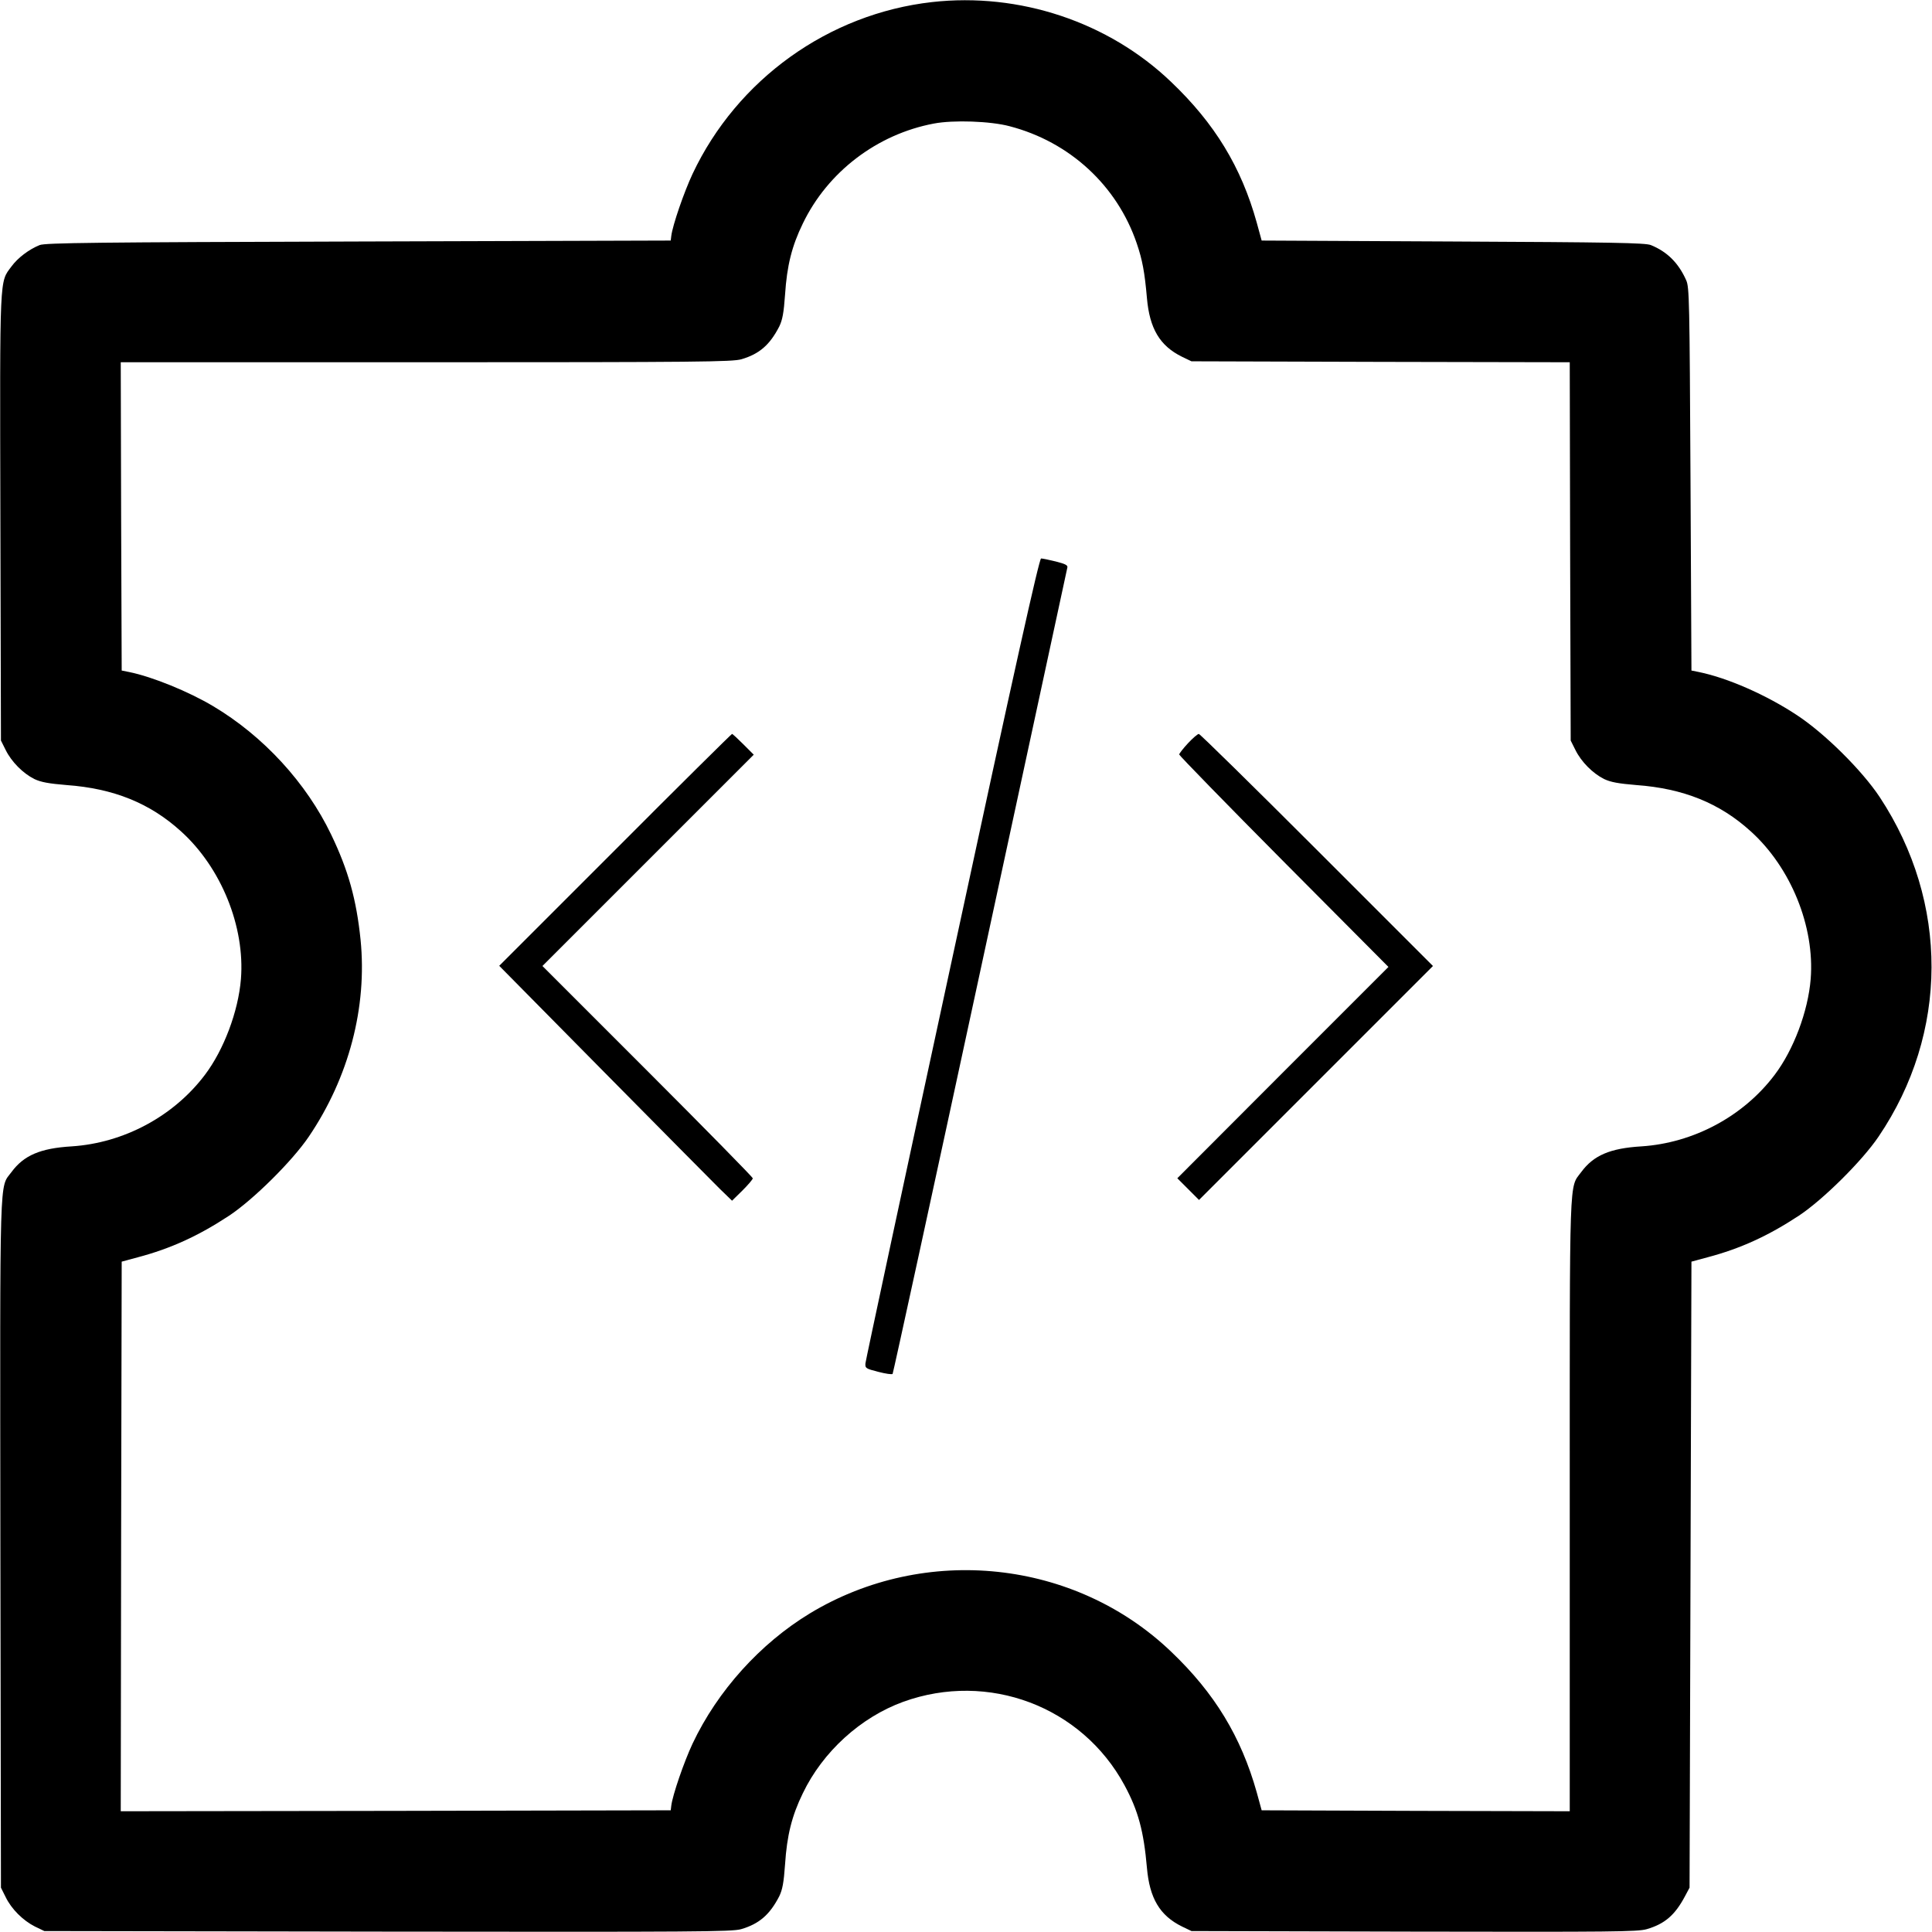
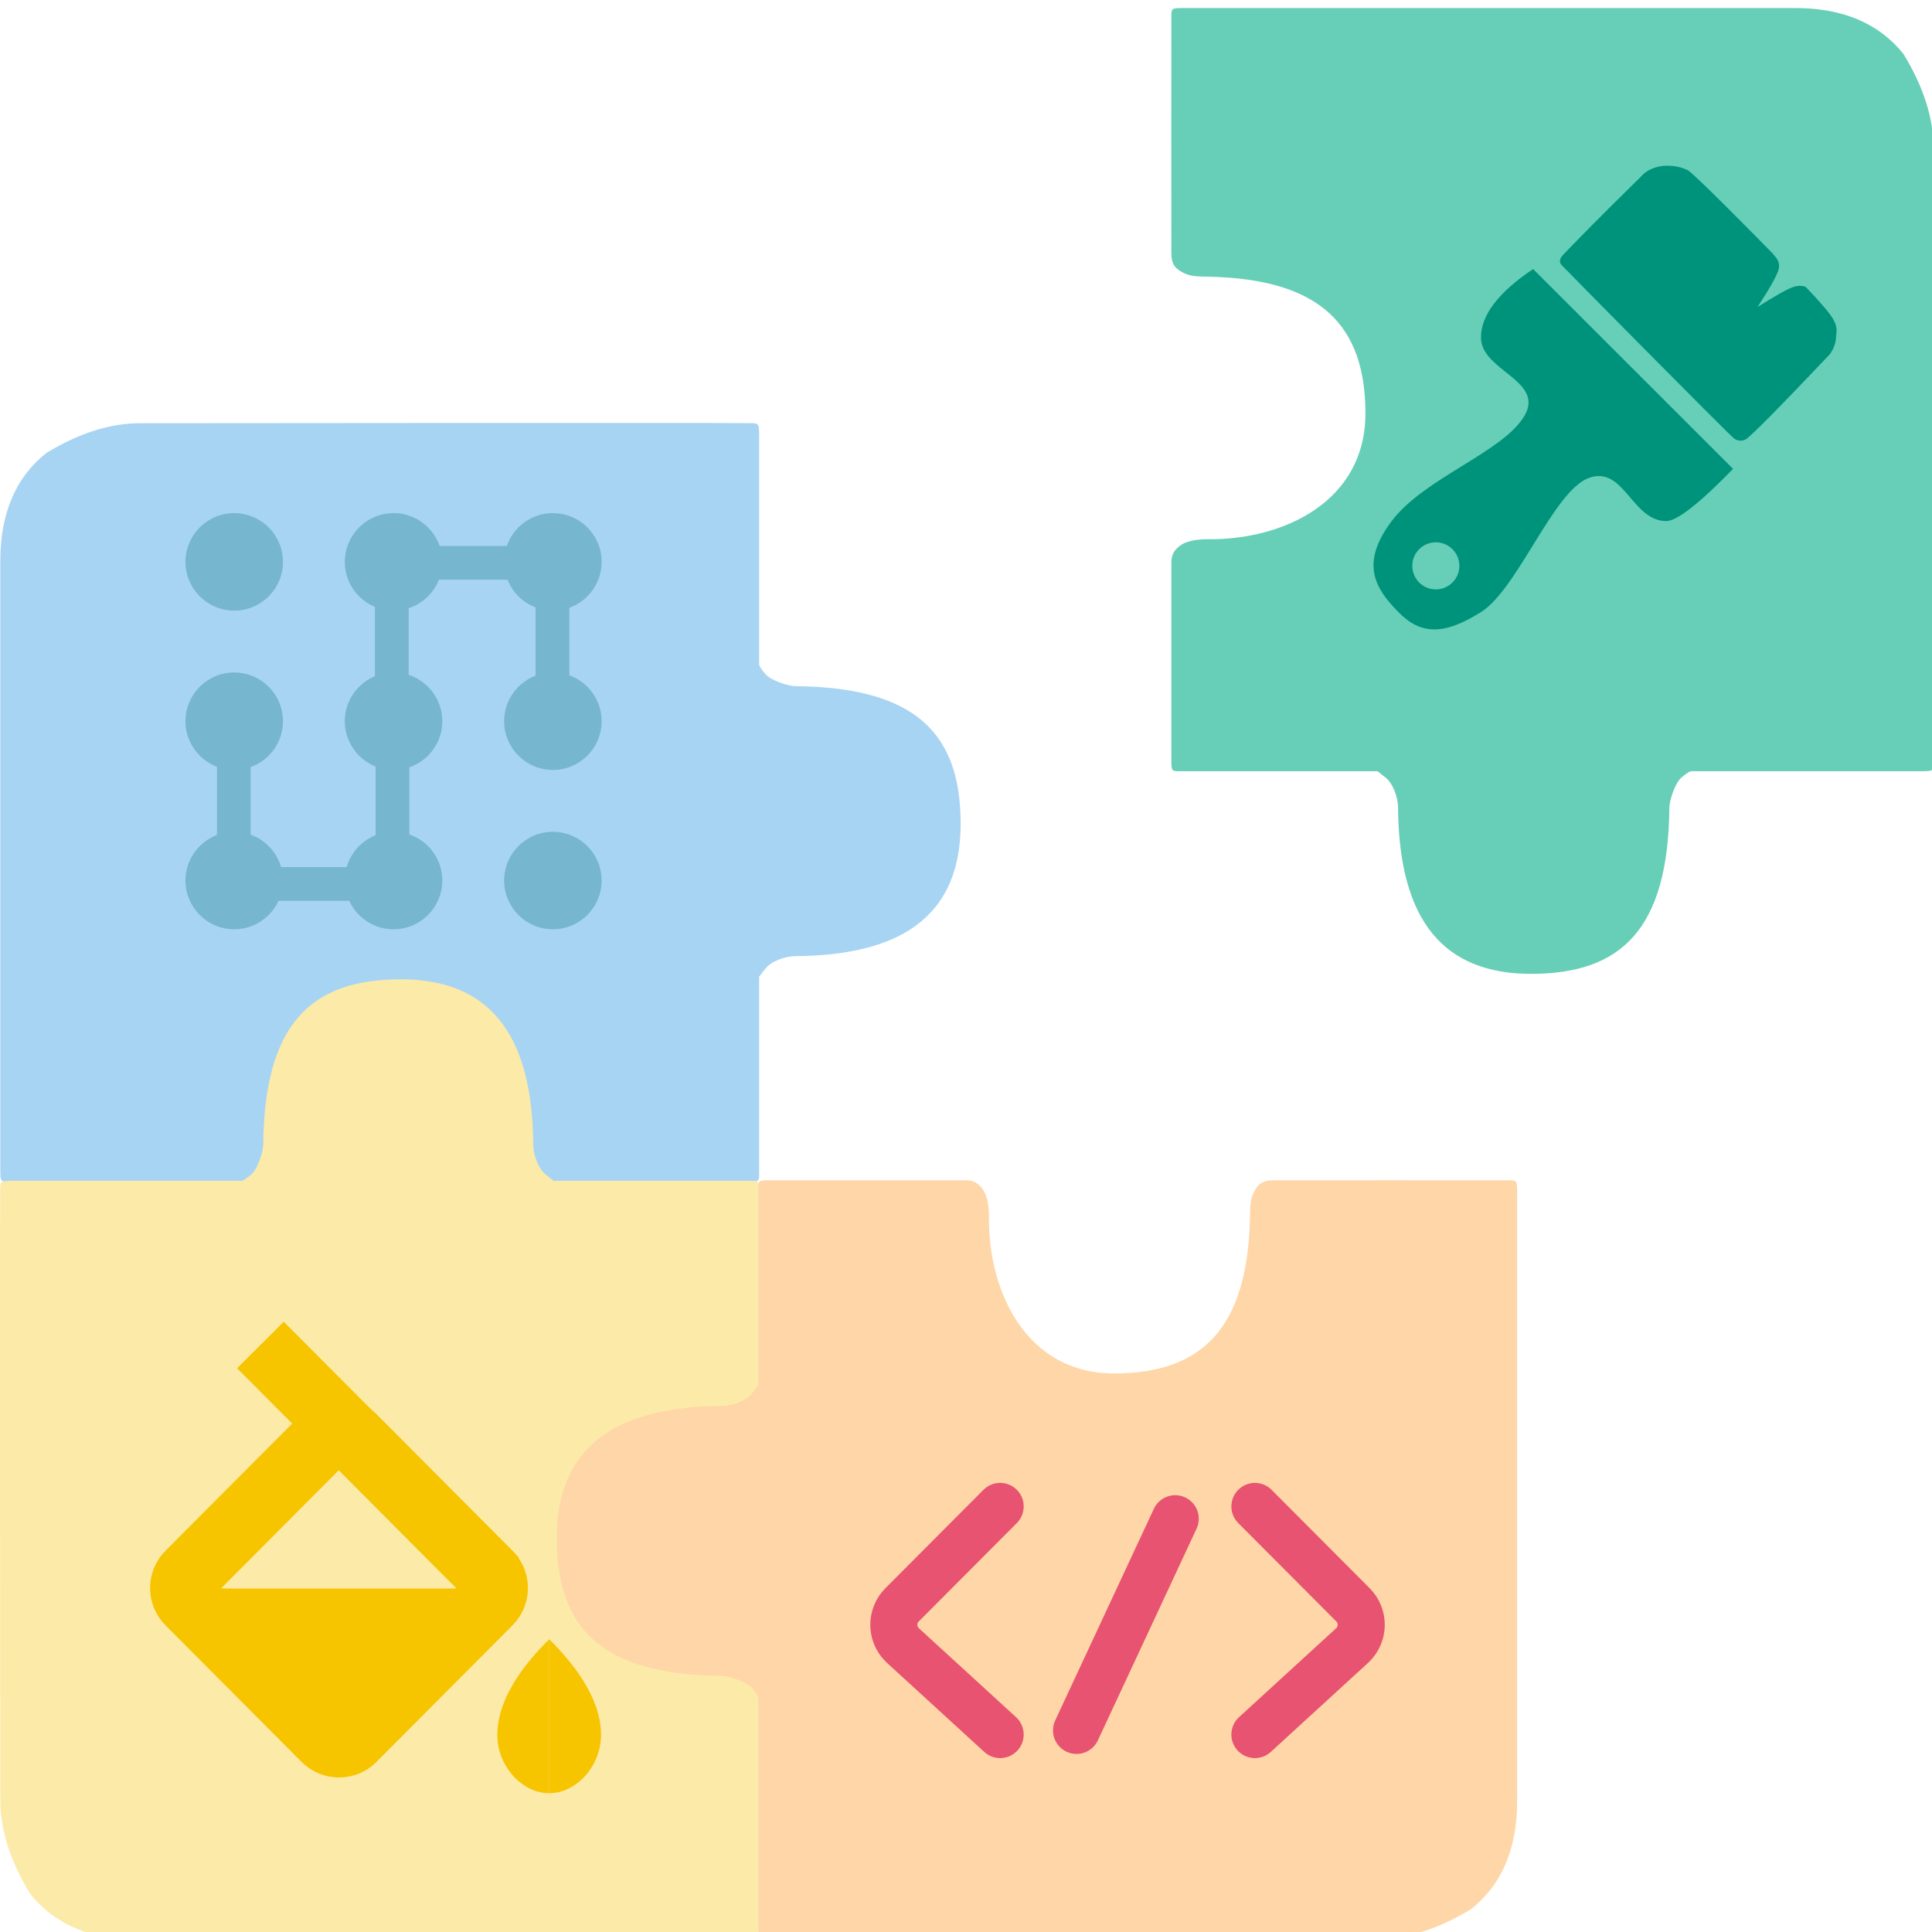
- <svg xmlns="http://www.w3.org/2000/svg" version="1.0" width="1024pt" height="1024pt" viewBox="0 0 1024 1024" preserveAspectRatio="xMidYMid meet">
-   <g transform="translate(0,1024) scale(0.1,-0.1)" fill="#000000" stroke="none">
-     <path d="M4940 10229 c-549 -62 -1033 -410 -1269 -910 -46 -98 -106 -273 -113 -329 l-3 -25 -1655 -5 c-1392 -4 -1661 -7 -1690 -19 -57 -23 -116 -68 -149 -113 -64 -87 -62 -26 -59 -1329 l3 -1184 25 -50 c31 -63 92 -124 152 -154 36 -17 76 -24 171 -32 249 -18 442 -96 606 -245 213 -192 340 -505 318 -783 -14 -172 -91 -376 -191 -508 -166 -220 -430 -361 -706 -379 -167 -10 -254 -48 -319 -136 -65 -88 -61 38 -59 -1968 l3 -1825 25 -50 c31 -64 92 -124 155 -156 l50 -24 1819 -3 c1631 -2 1826 -1 1874 13 96 28 152 77 202 174 17 35 24 71 31 170 10 153 36 257 94 376 106 221 307 403 532 485 451 163 947 -24 1173 -442 73 -135 102 -244 119 -438 14 -161 68 -253 186 -311 l50 -24 1179 -3 c1051 -2 1185 -1 1234 13 96 28 150 75 203 175 l24 45 5 1659 5 1659 85 23 c174 46 321 113 485 221 128 85 335 290 422 419 372 549 374 1241 6 1799 -94 142 -292 338 -438 434 -163 108 -369 198 -520 229 l-40 8 -5 1014 c-5 949 -6 1018 -23 1055 -41 92 -101 151 -187 186 -29 12 -209 15 -1049 19 l-1014 5 -26 95 c-82 295 -223 526 -454 746 -332 318 -804 475 -1267 423z m411 -658 c319 -83 570 -315 674 -621 30 -88 42 -153 54 -290 14 -161 68 -253 186 -311 l50 -24 1002 -3 1003 -2 2 -1003 3 -1002 25 -50 c31 -63 92 -124 152 -154 36 -17 76 -24 171 -32 249 -18 442 -96 606 -245 213 -192 340 -505 318 -783 -14 -172 -91 -376 -191 -508 -166 -220 -430 -361 -706 -379 -167 -10 -254 -48 -319 -136 -65 -88 -61 19 -61 -1765 l0 -1623 -816 2 -817 3 -26 95 c-83 295 -223 526 -454 746 -510 488 -1303 572 -1914 203 -264 -160 -490 -411 -622 -690 -46 -98 -106 -273 -113 -329 l-3 -25 -1458 -3 -1457 -2 2 1456 3 1457 85 23 c174 46 321 113 485 221 128 85 335 290 422 419 212 313 310 686 274 1044 -22 213 -65 368 -156 557 -131 273 -358 521 -625 680 -129 77 -322 156 -445 181 l-40 8 -3 817 -2 817 1618 0 c1447 0 1624 2 1672 16 95 28 150 76 200 173 17 35 24 71 31 170 10 153 36 257 94 376 132 274 393 473 694 530 104 20 301 13 402 -14z" />
-     <path d="M5047 5160 c-252 -1166 -459 -2132 -460 -2146 -2 -26 2 -28 68 -45 38 -10 73 -15 76 -11 3 4 212 963 464 2132 252 1169 460 2132 462 2141 4 13 -10 20 -61 33 -36 9 -71 16 -78 16 -10 0 -141 -587 -471 -2120z" />
-     <path d="M3261 5736 l-615 -615 551 -558 c303 -307 581 -587 617 -623 l66 -64 55 54 c30 30 55 59 55 65 0 5 -251 261 -557 567 l-558 558 560 560 560 560 -55 55 c-30 30 -57 55 -60 55 -3 0 -282 -276 -619 -614z" />
-     <path d="M6296 6300 c-25 -27 -46 -54 -46 -59 0 -5 249 -261 554 -568 l555 -558 -560 -560 -559 -560 58 -58 57 -57 620 620 620 620 -615 615 c-338 338 -620 615 -626 615 -6 0 -32 -22 -58 -50z" />
+ <svg xmlns="http://www.w3.org/2000/svg" width="1026px" height="1026px" viewBox="0 0 1026 1026" version="1.1">
+   <g id="symbols" stroke="none" stroke-width="1" fill="none" fill-rule="evenodd">
+     <g id="Group" transform="translate(0, 4.26062)">
+       <g>
+         <g transform="translate(53.66186, 166.8331)" fill="#A8D4F3" id="puzzle-copy">
+           <g transform="translate(201.5, 255) rotate(90) translate(-201.5, -255) ">
+             <path d="M0.117,112.563 C-0.168,151.477 0.157,382.119 0.157,435.755 C0.157,451.689 5.432,468.303 15.982,485.597 C28.923,501.866 48.035,510 73.316,510 C114.844,510 222.397,510 395.976,510 C403,510 403,510 403,505.035 C403,500.069 403.058,384.748 403,381.059 C403,375.631 401.919,373.122 397.491,370.626 C393.063,368.129 389.053,368.225 383.703,368.129 C323.863,367.052 300.429,342.139 300.429,295.921 C300.429,249.703 343.276,229.085 383.703,229.5 C387.447,229.538 393.665,229.085 397.491,226.69 C401.317,224.295 403,221.391 403,217.421 C403,213.377 403,128.966 403,113.44 C403,107.004 403,107.004 398.327,107.004 C384.276,107.004 349.518,107.004 294.051,107.004 C294.051,107.004 292.676,105.928 289.925,103.776 C285.799,100.549 283.228,93.24 283.189,87.866 C282.751,27.759 258.859,0 212.896,0 C165.313,0 140.362,23.449 139.786,87.866 C139.756,91.237 137.016,100.639 133.277,103.776 C130.784,105.868 129.122,106.943 128.289,107.004 C87.613,107.004 47.238,107.004 7.165,107.004 C0.117,107.004 0.157,107.004 0.117,112.563 Z" id="Path-2" />
+           </g>
+         </g>
+         <g transform="translate(0, 515.8188)" fill="#FCEAA8" id="puzzle">
+           <path d="M0.117,112.563 C-0.168,151.477 0.157,382.119 0.157,435.755 C0.157,451.689 5.432,468.303 15.982,485.597 C28.923,501.866 48.035,510 73.316,510 C114.844,510 222.397,510 395.976,510 C403,510 403,510 403,505.035 C403,500.069 403.058,384.748 403,381.059 C403,375.631 401.919,373.122 397.491,370.626 C393.063,368.129 389.053,368.225 383.703,368.129 C323.863,367.052 300.429,342.139 300.429,295.921 C300.429,249.703 343.276,229.085 383.703,229.5 C387.447,229.538 393.665,229.085 397.491,226.69 C401.317,224.295 403,221.391 403,217.421 C403,213.377 403,128.966 403,113.44 C403,107.004 403,107.004 398.327,107.004 C384.276,107.004 349.518,107.004 294.051,107.004 C294.051,107.004 292.676,105.928 289.925,103.776 C285.799,100.549 283.228,93.24 283.189,87.866 C282.751,27.759 258.859,0 212.896,0 C165.313,0 140.362,23.449 139.786,87.866 C139.756,91.237 137.016,100.639 133.277,103.776 C130.784,105.868 129.122,106.943 128.289,107.004 C87.613,107.004 47.238,107.004 7.165,107.004 C0.117,107.004 0.157,107.004 0.117,112.563 Z" id="Path-2" />
+         </g>
+         <g transform="translate(349.1807, 569.0355)" fill="#FFD6A7" id="puzzle-copy-3">
+           <g transform="translate(201.5, 255) rotate(-90) translate(-201.5, -255) ">
+             <path d="M0.117,112.563 C-0.168,151.477 0.157,382.119 0.157,435.755 C0.157,451.689 5.432,468.303 15.982,485.597 C28.923,501.866 48.035,510 73.316,510 C114.844,510 222.397,510 395.976,510 C403,510 403,510 403,505.035 C403,500.069 403.058,384.748 403,381.059 C403,375.631 401.919,373.122 397.491,370.626 C393.063,368.129 389.053,368.225 383.703,368.129 C323.863,367.052 300.429,342.139 300.429,295.921 C300.429,249.703 343.276,229.085 383.703,229.5 C387.447,229.538 393.665,229.085 397.491,226.69 C401.317,224.295 403,221.391 403,217.421 C403,213.377 403,128.966 403,113.44 C403,107.004 403,107.004 398.327,107.004 C384.276,107.004 349.518,107.004 294.051,107.004 C294.051,107.004 292.676,105.928 289.925,103.776 C285.799,100.549 283.228,93.24 283.189,87.866 C282.751,27.759 258.859,0 212.896,0 C165.313,0 140.362,23.449 139.786,87.866 C139.756,91.237 137.016,100.639 133.277,103.776 C130.784,105.868 129.122,106.943 128.289,107.004 C87.613,107.004 47.238,107.004 7.165,107.004 C0.117,107.004 0.157,107.004 0.117,112.563 Z" id="Path-2" />
+           </g>
+         </g>
+         <g transform="translate(622.052, 0)" fill="#67CFB7" id="puzzle-copy-2">
+           <g transform="translate(202.474, 256.4547) rotate(180) translate(-202.474, -256.4547) ">
+             <path d="M0.117,113.205 C-0.168,152.341 0.158,384.299 0.158,438.241 C0.158,454.266 5.458,470.975 16.059,488.367 C29.063,504.729 48.267,512.909 73.671,512.909 C115.399,512.909 223.472,512.909 397.89,512.909 C404.948,512.909 404.948,512.909 404.948,507.916 C404.948,502.922 405.006,386.943 404.948,383.233 C404.948,377.774 403.862,375.251 399.412,372.74 C394.963,370.229 390.934,370.326 385.558,370.229 C325.428,369.146 301.881,344.091 301.881,297.609 C301.881,251.128 344.936,230.392 385.558,230.809 C389.32,230.847 395.567,230.392 399.412,227.983 C403.257,225.575 404.948,222.654 404.948,218.661 C404.948,214.594 404.948,129.701 404.948,114.088 C404.948,107.614 404.948,107.614 400.252,107.614 C386.134,107.614 351.207,107.614 295.472,107.614 C295.472,107.614 294.09,106.532 291.326,104.368 C287.181,101.122 284.597,93.772 284.558,88.368 C284.118,27.917 260.11,0 213.925,0 C166.112,0 141.041,23.583 140.462,88.368 C140.432,91.758 137.678,101.213 133.921,104.368 C131.416,106.472 129.746,107.554 128.909,107.614 C88.036,107.614 47.466,107.614 7.199,107.614 C0.117,107.614 0.158,107.614 0.117,113.205 Z" id="Path-2" />
+           </g>
+         </g>
+       </g>
+       <g transform="translate(68.18346, 705.367)" id="bucket">
+         <path d="M60.456,71.856 L163.019,72.058 C165.911,72.064 168.527,73.238 170.423,75.134 C172.319,77.029 173.493,79.646 173.498,82.537 L173.498,82.537 L173.701,185.033 C173.707,187.933 172.537,190.56 170.64,192.464 C168.747,194.365 166.129,195.545 163.235,195.554 L163.235,195.554 L60.685,195.351 C57.793,195.345 55.176,194.171 53.281,192.276 C51.385,190.38 50.211,187.763 50.205,184.872 L50.205,184.872 L50.003,82.376 C49.997,79.477 51.167,76.849 53.063,74.946 C54.954,73.047 57.567,71.868 60.456,71.856 L60.456,71.856 Z" id="Rectangle" stroke="#F7C400" stroke-width="35" transform="translate(111.8519, 133.7047) rotate(45) translate(-111.8519, -133.7047) " />
+         <line x1="195.532" y1="129.414" x2="69.581" y2="5.165" id="Path-2" stroke="#F7C400" stroke-width="35" transform="translate(132.5563, 67.28973) rotate(180.4775) translate(-132.5563, -67.28973) " />
+         <polygon id="Triangle" fill="#F7C400" transform="translate(111.6349, 175.7658) scale(1, -1) translate(-111.6349, -175.7658) " points="111.635 133.974 198.411 217.558 24.859 217.558" />
+         <g id="Group" transform="translate(195.9243, 160.9128)" fill="#F7C400">
+           <path d="M27.538,0 C13.492,13.919 4.805,27.186 1.478,39.802 C-1.85,52.418 0.443,63.328 8.356,72.534 C11.219,75.591 14.29,77.895 17.568,79.447 C20.846,80.998 24.169,81.759 27.538,81.729" id="Path-3" />
+           <path d="M55.076,0 C41.03,13.919 32.343,27.186 29.015,39.802 C25.688,52.418 27.981,63.328 35.894,72.534 C38.757,75.591 41.828,77.895 45.106,79.447 C48.384,80.998 51.707,81.759 55.076,81.729" id="Path-3-Copy" transform="translate(41.30677, 40.86491) scale(-1, 1) translate(-41.30677, -40.86491) " />
+         </g>
+       </g>
+       <g transform="translate(729.4132, 83.73938)" fill="#00937B">
+         <path d="M84.75,54.868 L190.959,161.002 C172.96,179.476 161.127,188.714 155.46,188.714 C137.138,188.714 133,158.944 114.282,165.843 C104.737,169.361 95.126,184.625 85.409,200.366 L83.693,203.146 C74.917,217.358 66.053,231.419 57.07,237.058 C37.543,249.317 25.222,249.317 13.198,237.058 C1.174,224.799 -7.564,211.584 9.653,188.714 C26.869,165.843 68.216,152.388 79.901,133.219 C86.445,122.485 78.5,116.201 70.241,109.62 L69.356,108.914 C63.159,103.958 57.07,98.739 57.07,91.255 C57.07,79.374 66.297,67.245 84.75,54.868 Z M33.087,200 C26.183,200 20.587,205.596 20.587,212.5 C20.587,219.404 26.183,225 33.087,225 C39.99,225 45.587,219.404 45.587,212.5 C45.587,205.596 39.99,200 33.087,200 Z" id="Path-4" />
+         <path d="M99.955,52.842 C97.915,50.619 99.542,48.461 101.181,46.776 C107.821,39.947 117.761,29.592 139.445,8.325 C140.675,7.119 141.914,5.866 143.184,4.587 C145.368,2.386 150.241,0 155.556,0 C160.87,0 163.734,0.986 166.727,2.293 C169.719,3.6 204.604,39.088 212.153,46.776 C212.622,47.891 216.27,50.192 215.175,54.868 C214.445,57.985 210.706,64.709 203.957,75.039 C213.645,68.872 220.024,65.303 223.094,64.333 C225.339,63.623 227.475,63.623 229.502,64.333 C237.366,72.592 242.167,78.202 243.907,81.162 C246.517,85.603 245.952,87.348 245.587,91.705 C245.343,94.61 244.253,97.423 242.316,100.145 C216.025,127.899 201.166,142.947 197.738,145.289 C197.308,145.583 194.415,147.032 191.461,144.838 C188.508,142.643 101.798,54.85 99.955,52.842 Z" id="Path-5" />
+       </g>
+       <g id="patterns_icon" transform="translate(99, 268.7394)" fill="#76B6CE" fill-rule="nonzero" stroke="#76B6CE">
+         <circle id="Oval" cx="25.385" cy="25.385" r="25.385" />
+         <circle id="Oval" cx="110" cy="25.385" r="25.385" />
+         <circle id="Oval" cx="194.615" cy="25.385" r="25.385" />
+         <circle id="Oval" cx="25.385" cy="110" r="25.385" />
+         <circle id="Oval" cx="110" cy="110" r="25.385" />
+         <circle id="Oval" cx="194.615" cy="110" r="25.385" />
+         <circle id="Oval" cx="25.385" cy="194.615" r="25.385" />
+         <circle id="Oval" cx="110" cy="194.615" r="25.385" />
+         <circle id="Oval" cx="194.615" cy="194.615" r="25.385" />
+         <rect id="Rectangle" x="16.701" y="125.221" width="16.923" height="54.027" />
+         <rect id="Rectangle" x="100.968" y="125.352" width="16.923" height="54.027" />
+         <rect id="Rectangle" x="100.61" y="40.175" width="16.923" height="54.027" />
+         <rect id="Rectangle" x="185.929" y="40.747" width="16.923" height="54.027" />
+         <rect id="Rectangle" x="41.671" y="187.965" width="53.308" height="16.923" />
+         <rect id="Rectangle" x="126.895" y="17.428" width="53.308" height="16.923" />
+       </g>
+       <g transform="translate(468, 795.7394)" stroke="#E75370" stroke-linecap="round" stroke-linejoin="round" stroke-width="25">
+         <line x1="146.184" y1="2.901" x2="113.622" y2="122.566" id="Line" transform="translate(129.9026, 62.73324) rotate(9.773978) translate(-129.9026, -62.73324) " />
+         <path d="M63.136,0 L11.049,52.259 C5.201,58.126 5.216,67.623 11.084,73.472 C11.234,73.622 11.388,73.768 11.545,73.912 L63.136,121.139 L63.136,121.139" id="Line-2" />
+         <path d="M261.563,0 L209.476,52.259 C203.628,58.126 203.644,67.623 209.511,73.472 C209.662,73.622 209.815,73.768 209.972,73.912 L261.563,121.139 L261.563,121.139" id="Line-2-Copy" transform="translate(229.9954, 60.5697) scale(-1, 1) translate(-229.9954, -60.5697) " />
+       </g>
+     </g>
  </g>
</svg>
